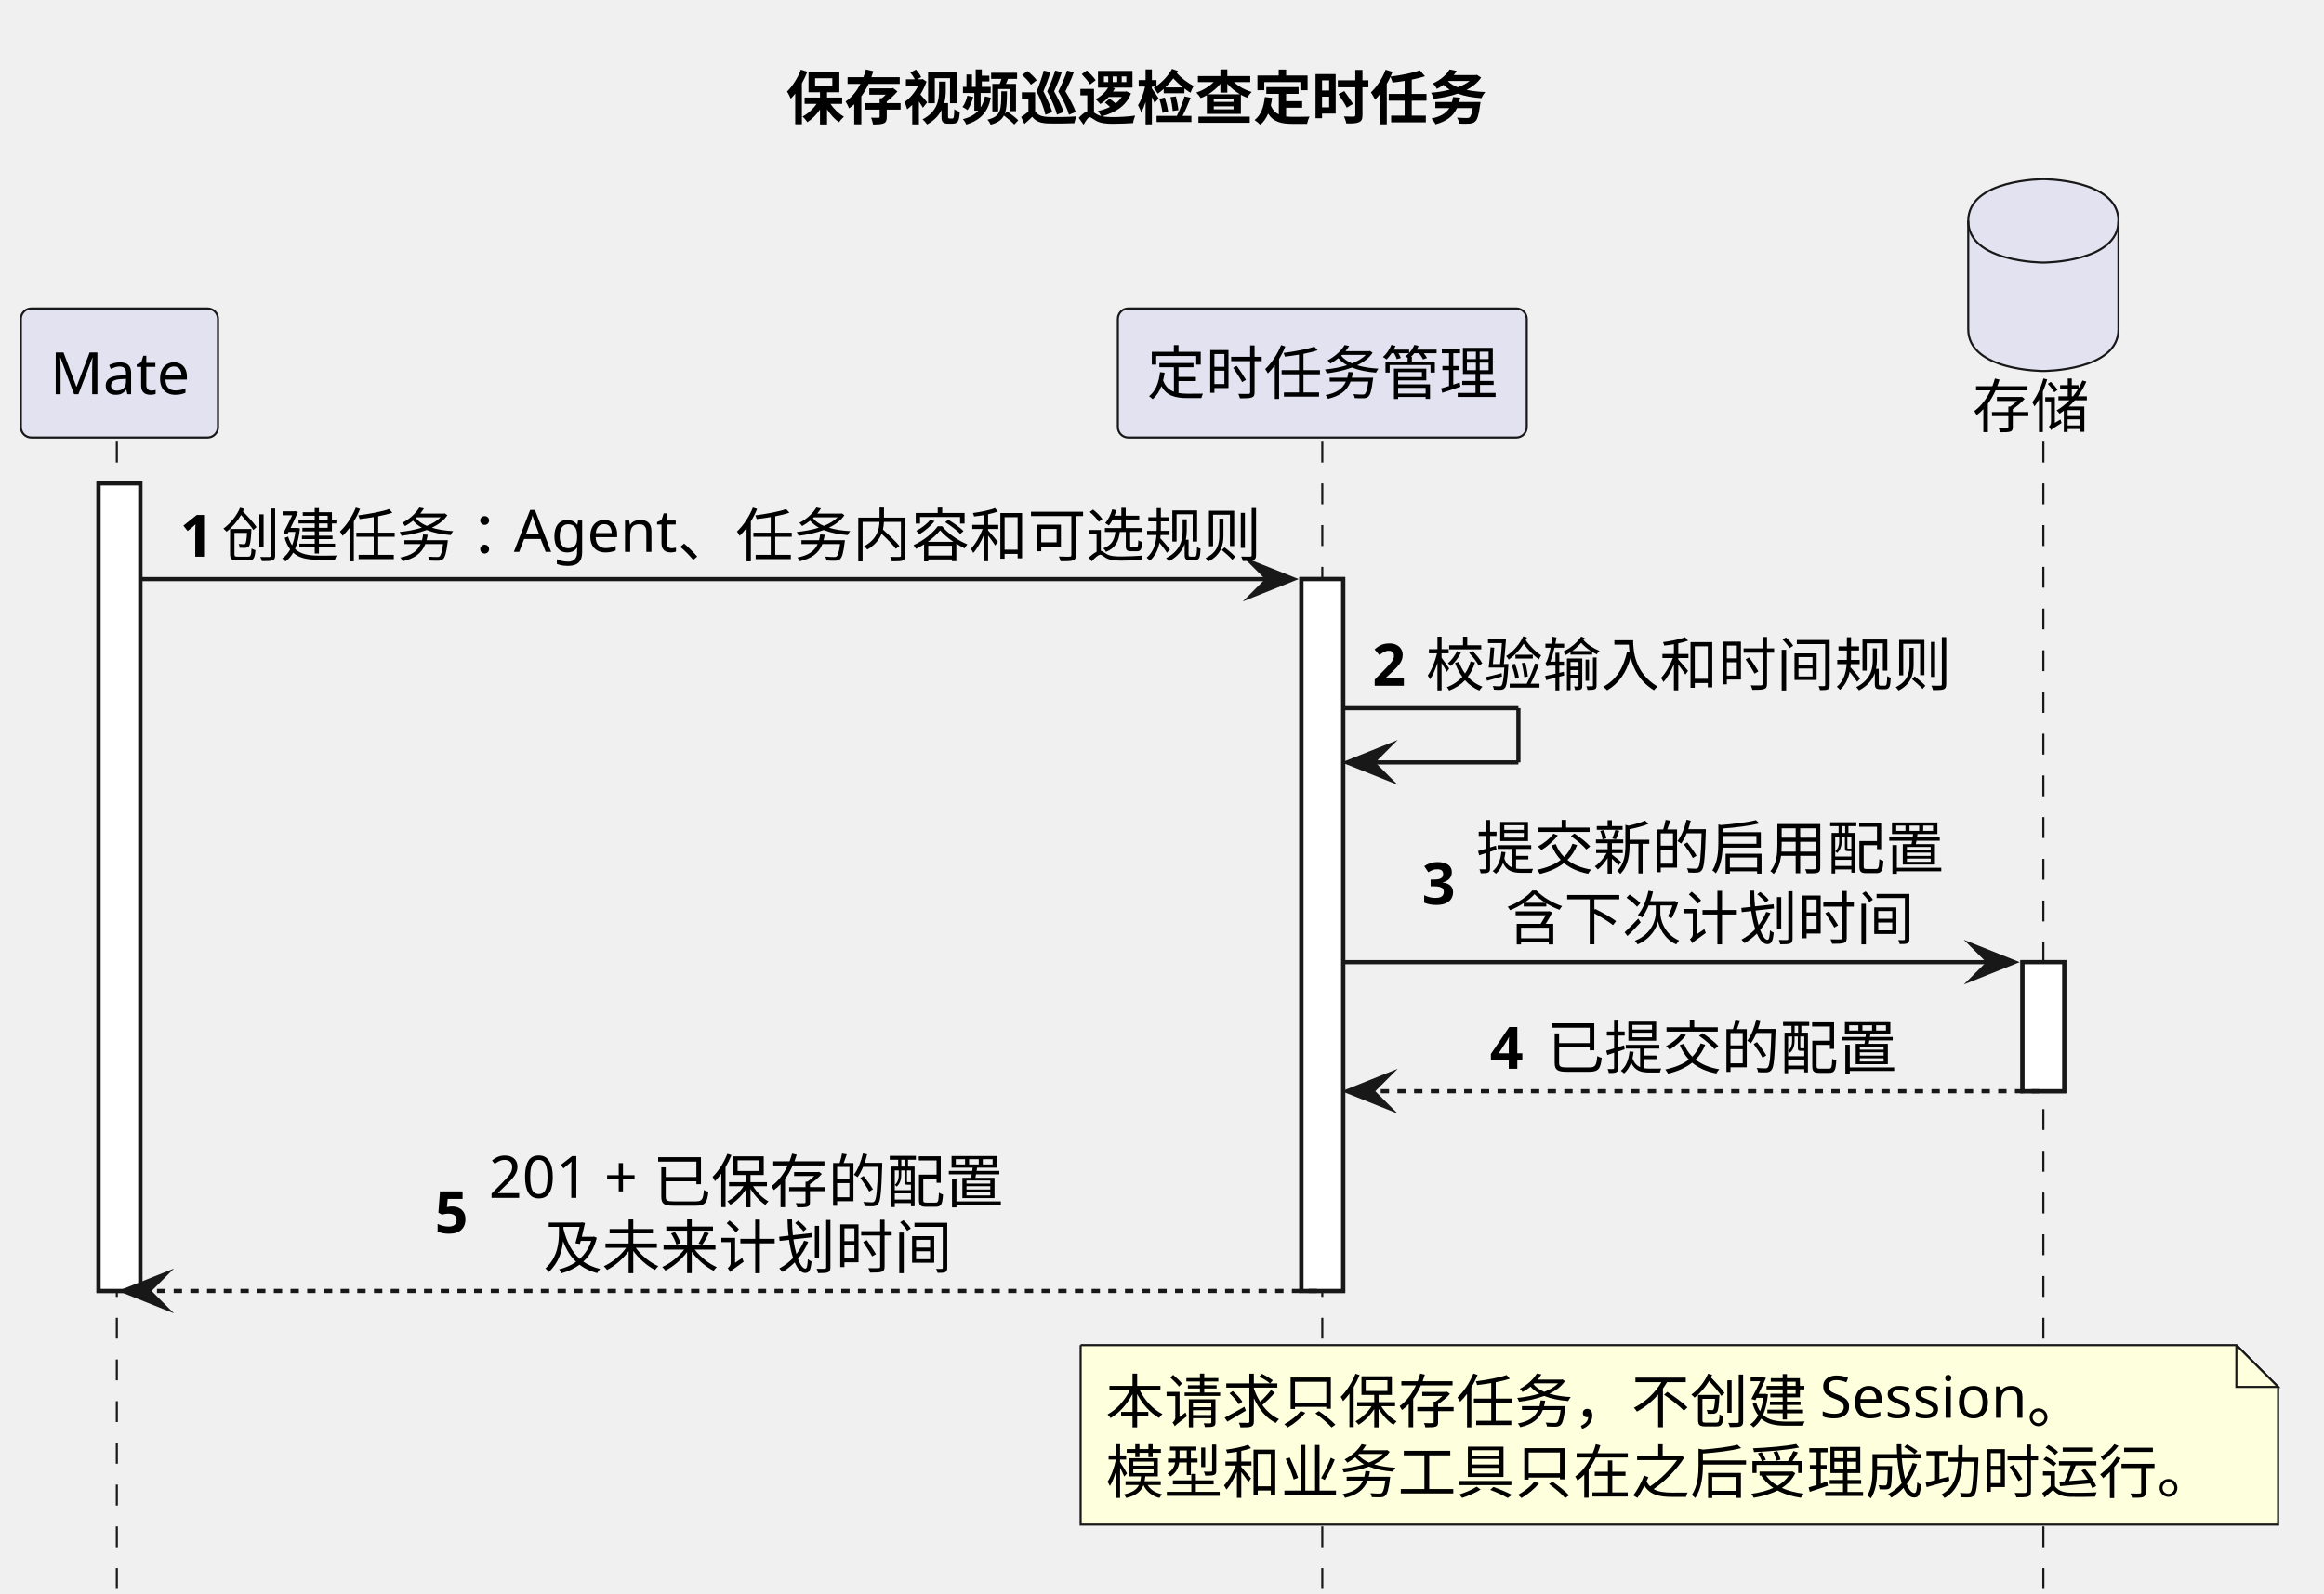
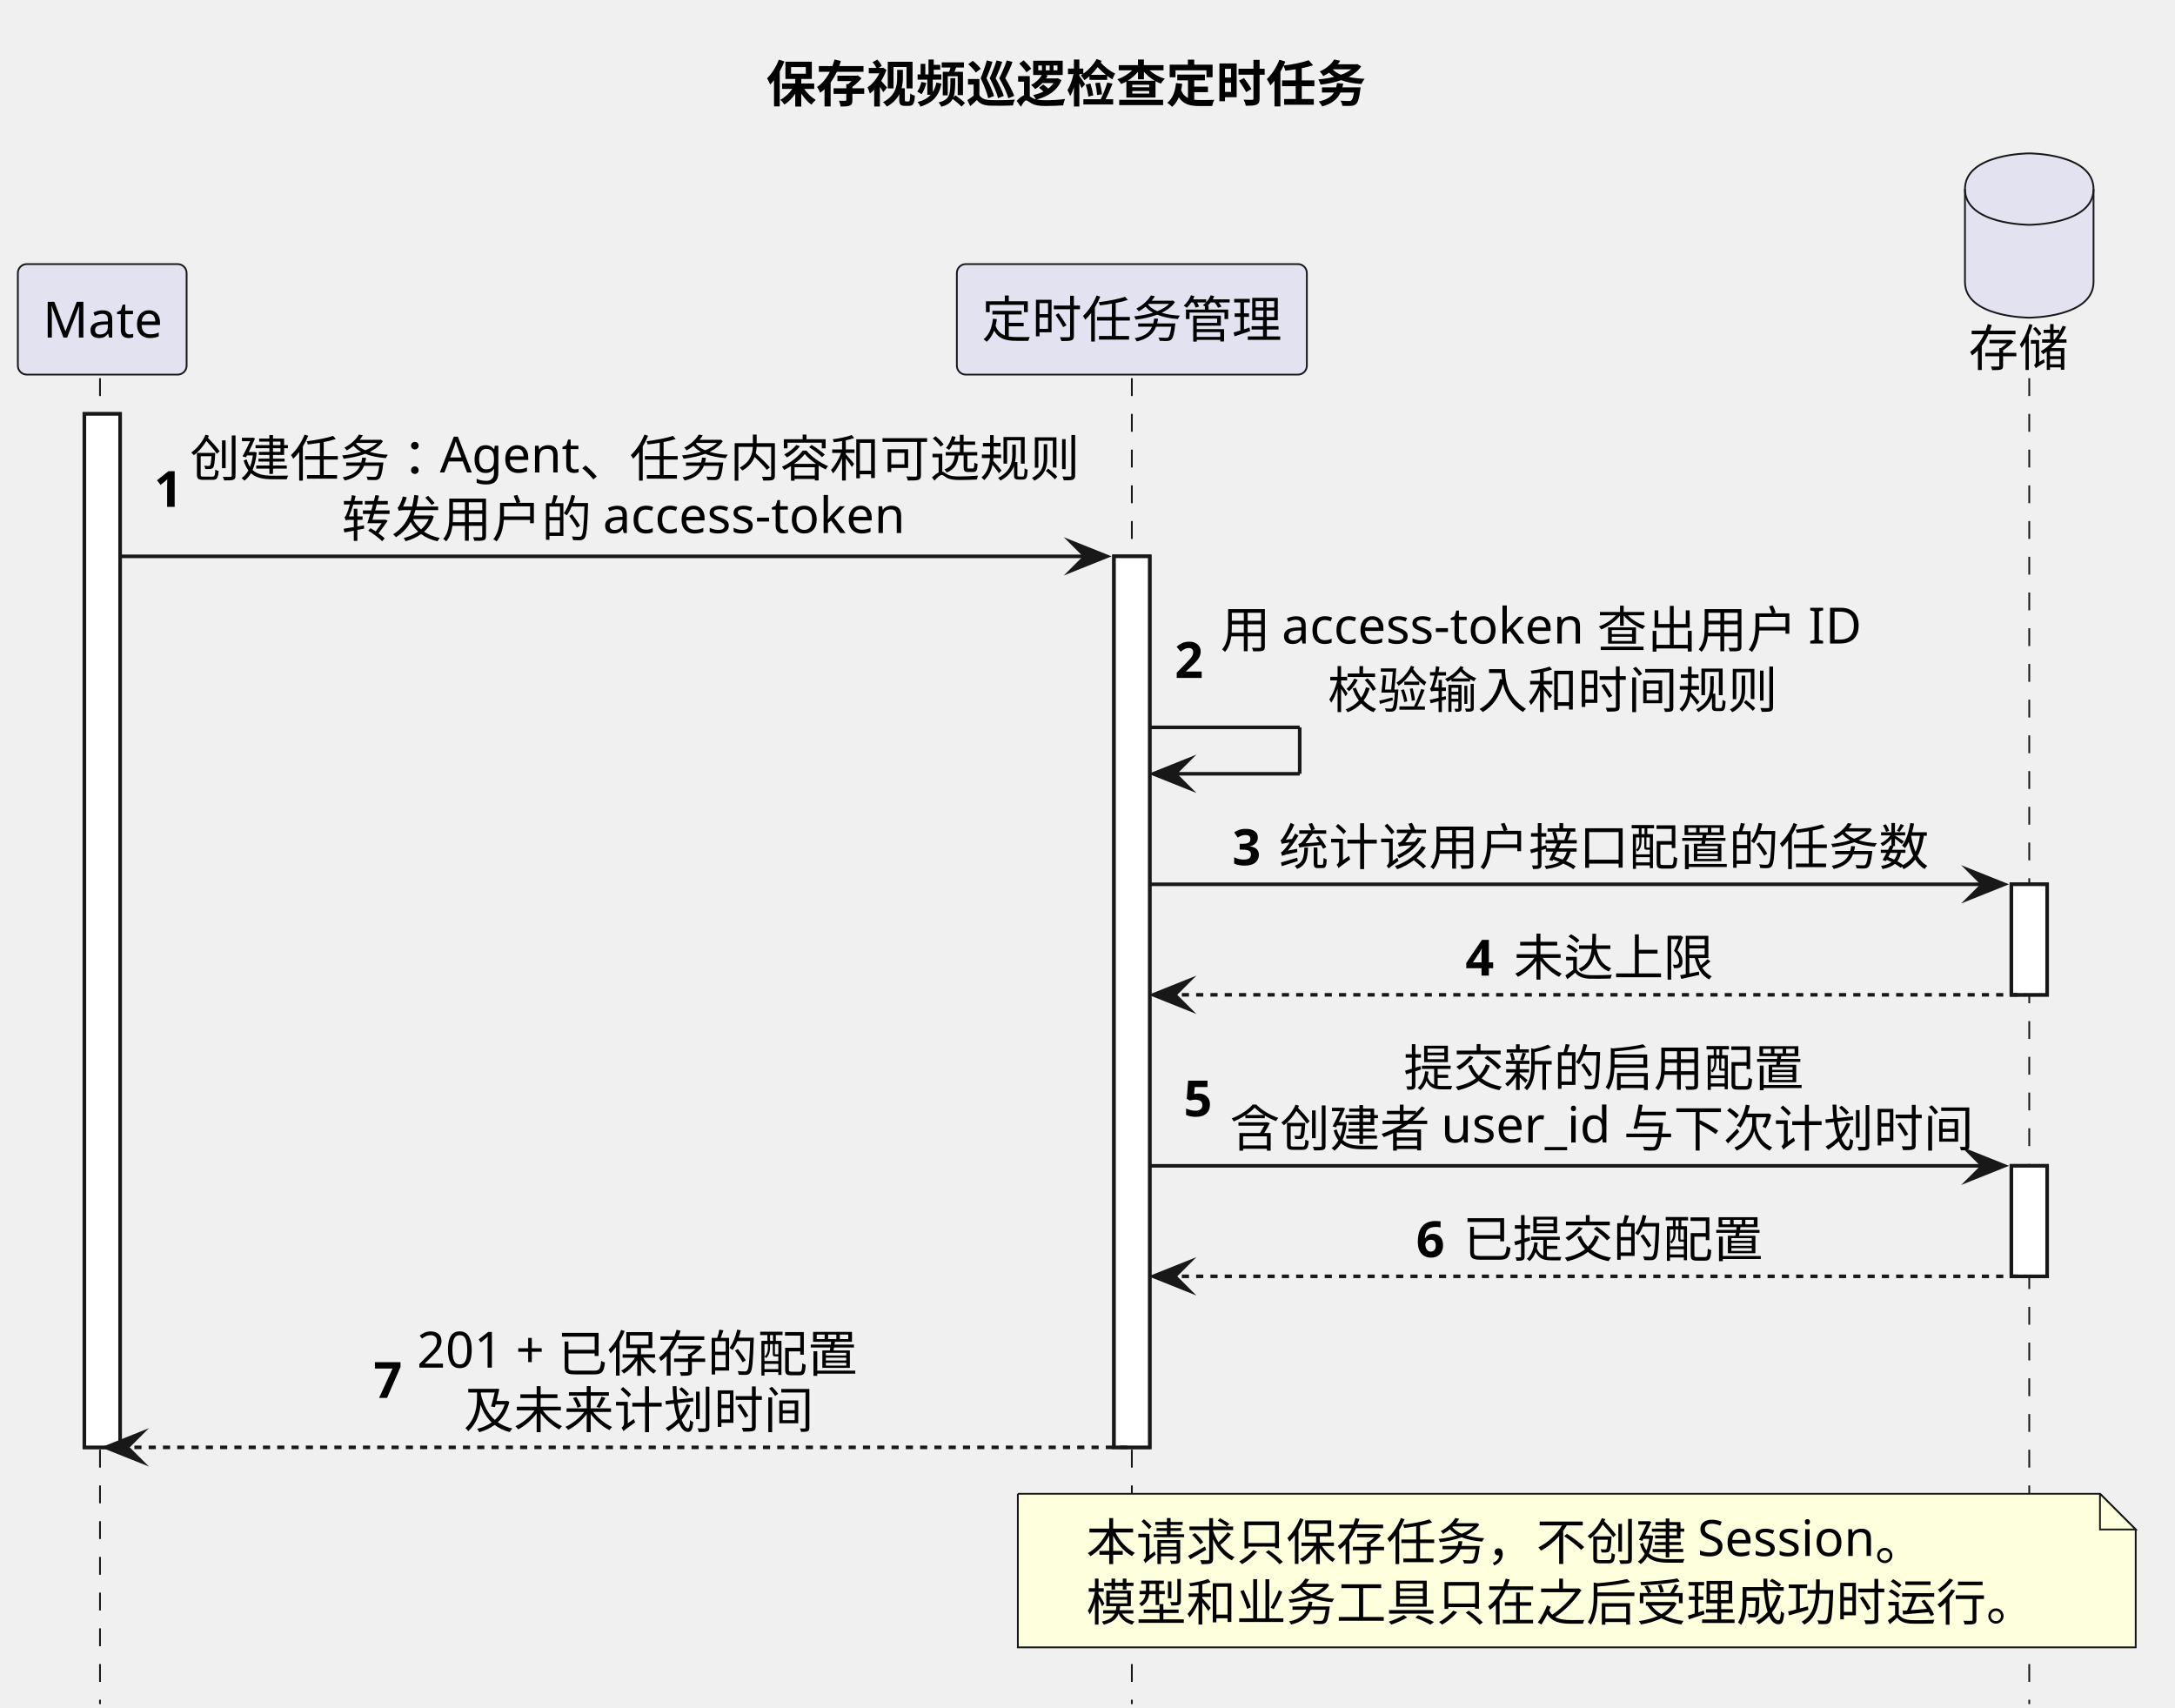
- <svg xmlns="http://www.w3.org/2000/svg" contentStyleType="text/css" data-diagram-type="SEQUENCE" height="382px" preserveAspectRatio="none" style="width:557px;height:382px;background:#FFFFFF;" version="1.1" viewBox="0 0 557 382" width="557px" zoomAndPan="magnify">
+ <svg xmlns="http://www.w3.org/2000/svg" contentStyleType="text/css" data-diagram-type="SEQUENCE" height="478px" preserveAspectRatio="none" style="width:609px;height:478px;background:#FFFFFF;" version="1.1" viewBox="0 0 609 478" width="609px" zoomAndPan="magnify">
  <defs />
  <g>
    <g class="title" data-source-line="222">
-       <text fill="#000000" font-family="sans-serif" font-size="14" font-weight="700" lengthAdjust="spacing" textLength="173.25" x="188.375" y="28.562">保存视频巡逻检查定时任务</text>
+       <text fill="#000000" font-family="sans-serif" font-size="14" font-weight="700" lengthAdjust="spacing" textLength="173.25" x="214.511" y="28.562">保存视频巡逻检查定时任务</text>
    </g>
    <g>
-       <rect fill="#FFFFFF" height="193.576" style="stroke:#181818;stroke-width:1;" width="10" x="23.625" y="115.879" />
+       <rect fill="#FFFFFF" height="289.334" style="stroke:#181818;stroke-width:1;" width="10" x="23.625" y="115.879" />
    </g>
    <g>
-       <rect fill="#FFFFFF" height="170.637" style="stroke:#181818;stroke-width:1;" width="10" x="311.92" y="138.818" />
+       <rect fill="#FFFFFF" height="249.455" style="stroke:#181818;stroke-width:1;" width="10" x="311.92" y="155.758" />
    </g>
    <g>
-       <rect fill="#FFFFFF" height="30.939" style="stroke:#181818;stroke-width:1;" width="10" x="484.738" y="230.637" />
+       <rect fill="#FFFFFF" height="30.939" style="stroke:#181818;stroke-width:1;" width="10" x="563.191" y="247.576" />
+     </g>
+     <g>
+       <rect fill="#FFFFFF" height="30.939" style="stroke:#181818;stroke-width:1;" width="10" x="563.191" y="326.394" />
    </g>
    <g class="participant-lifeline" data-entity-uid="part1" data-qualified-name="Mate" data-source-line="227" id="part1-lifeline">
      <g>
-         <rect fill="#000000" fill-opacity="0" height="275.455" width="8" x="24.625" y="105.879" />
-         <line style="stroke:#181818;stroke-width:0.5;stroke-dasharray:5,5;" x1="28" x2="28" y1="105.879" y2="381.334" />
+         <rect fill="#000000" fill-opacity="0" height="371.213" width="8" x="24.625" y="105.879" />
+         <line style="stroke:#181818;stroke-width:0.5;stroke-dasharray:5,5;" x1="28" x2="28" y1="105.879" y2="477.092" />
      </g>
    </g>
    <g class="participant-lifeline" data-entity-uid="part2" data-qualified-name="Schedule" data-source-line="228" id="part2-lifeline">
      <g>
-         <rect fill="#000000" fill-opacity="0" height="275.455" width="8" x="312.92" y="105.879" />
-         <line style="stroke:#181818;stroke-width:0.5;stroke-dasharray:5,5;" x1="316.92" x2="316.92" y1="105.879" y2="381.334" />
+         <rect fill="#000000" fill-opacity="0" height="371.213" width="8" x="312.92" y="105.879" />
+         <line style="stroke:#181818;stroke-width:0.5;stroke-dasharray:5,5;" x1="316.92" x2="316.92" y1="105.879" y2="477.092" />
      </g>
    </g>
    <g class="participant-lifeline" data-entity-uid="part3" data-qualified-name="Store" data-source-line="229" id="part3-lifeline">
      <g>
-         <rect fill="#000000" fill-opacity="0" height="275.455" width="8" x="485.738" y="105.879" />
-         <line style="stroke:#181818;stroke-width:0.5;stroke-dasharray:5,5;" x1="489.738" x2="489.738" y1="105.879" y2="381.334" />
+         <rect fill="#000000" fill-opacity="0" height="371.213" width="8" x="564.191" y="105.879" />
+         <line style="stroke:#181818;stroke-width:0.5;stroke-dasharray:5,5;" x1="568.191" x2="568.191" y1="105.879" y2="477.092" />
      </g>
    </g>
    <g class="participant participant-head" data-entity-uid="part1" data-qualified-name="Mate" data-source-line="227" id="part1-head">
      <rect fill="#E2E2F0" height="30.939" rx="2.5" ry="2.5" style="stroke:#181818;stroke-width:0.5;" width="47.25" x="5" y="73.939" />
      <text fill="#000000" font-family="sans-serif" font-size="14" lengthAdjust="spacing" textLength="33.25" x="12" y="94.502">Mate</text>
    </g>
    <g class="participant participant-head" data-entity-uid="part2" data-qualified-name="Schedule" data-source-line="228" id="part2-head">
      <rect fill="#E2E2F0" height="30.939" rx="2.5" ry="2.5" style="stroke:#181818;stroke-width:0.5;" width="98" x="267.92" y="73.939" />
      <text fill="#000000" font-family="sans-serif" font-size="14" lengthAdjust="spacing" textLength="84" x="274.92" y="94.502">定时任务管理</text>
    </g>
    <g class="participant participant-head" data-entity-uid="part3" data-qualified-name="Store" data-source-line="229" id="part3-head">
-       <text fill="#000000" font-family="sans-serif" font-size="14" lengthAdjust="spacing" textLength="28" x="472.738" y="102.502">存储</text>
-       <path d="M471.738,52.94 C471.738,42.94 489.738,42.94 489.738,42.94 C489.738,42.94 507.738,42.94 507.738,52.94 L507.738,78.939 C507.738,88.939 489.738,88.939 489.738,88.939 C489.738,88.939 471.738,88.939 471.738,78.939 L471.738,52.94" fill="#E2E2F0" style="stroke:#181818;stroke-width:0.5;" />
-       <path d="M471.738,52.94 C471.738,62.94 489.738,62.94 489.738,62.94 C489.738,62.94 507.738,62.94 507.738,52.94" fill="none" style="stroke:#181818;stroke-width:0.5;" />
+       <text fill="#000000" font-family="sans-serif" font-size="14" lengthAdjust="spacing" textLength="28" x="551.191" y="102.502">存储</text>
+       <path d="M550.191,52.94 C550.191,42.94 568.191,42.94 568.191,42.94 C568.191,42.94 586.191,42.94 586.191,52.94 L586.191,78.939 C586.191,88.939 568.191,88.939 568.191,88.939 C568.191,88.939 550.191,88.939 550.191,78.939 L550.191,52.94" fill="#E2E2F0" style="stroke:#181818;stroke-width:0.5;" />
+       <path d="M550.191,52.94 C550.191,62.94 568.191,62.94 568.191,62.94 C568.191,62.94 586.191,62.94 586.191,52.94" fill="none" style="stroke:#181818;stroke-width:0.5;" />
    </g>
    <g>
-       <rect fill="#FFFFFF" height="193.576" style="stroke:#181818;stroke-width:1;" width="10" x="23.625" y="115.879" />
+       <rect fill="#FFFFFF" height="289.334" style="stroke:#181818;stroke-width:1;" width="10" x="23.625" y="115.879" />
    </g>
    <g>
-       <rect fill="#FFFFFF" height="170.637" style="stroke:#181818;stroke-width:1;" width="10" x="311.92" y="138.818" />
+       <rect fill="#FFFFFF" height="249.455" style="stroke:#181818;stroke-width:1;" width="10" x="311.92" y="155.758" />
    </g>
    <g>
-       <rect fill="#FFFFFF" height="30.939" style="stroke:#181818;stroke-width:1;" width="10" x="484.738" y="230.637" />
+       <rect fill="#FFFFFF" height="30.939" style="stroke:#181818;stroke-width:1;" width="10" x="563.191" y="247.576" />
+     </g>
+     <g>
+       <rect fill="#FFFFFF" height="30.939" style="stroke:#181818;stroke-width:1;" width="10" x="563.191" y="326.394" />
    </g>
    <g class="message" data-entity-1="part1" data-entity-2="part2" data-source-line="232" id="msg1">
-       <polygon fill="#181818" points="299.92,134.818,309.92,138.818,299.92,142.818,303.92,138.818" style="stroke:#181818;stroke-width:1;stroke-linejoin:miter;stroke-miterlimit:10;" />
-       <line style="stroke:#181818;stroke-width:1;" x1="33.625" x2="305.92" y1="138.818" y2="138.818" />
-       <text fill="#000000" font-family="sans-serif" font-size="14" font-weight="700" lengthAdjust="spacing" textLength="6.036" x="43.125" y="133.441">1</text>
+       <polygon fill="#181818" points="299.92,151.758,309.92,155.758,299.92,159.758,303.92,155.758" style="stroke:#181818;stroke-width:1;stroke-linejoin:miter;stroke-miterlimit:10;" />
+       <line style="stroke:#181818;stroke-width:1;" x1="33.625" x2="305.92" y1="155.758" y2="155.758" />
+       <text fill="#000000" font-family="sans-serif" font-size="14" font-weight="700" lengthAdjust="spacing" textLength="6.036" x="43.125" y="141.911">1</text>
      <text fill="#000000" font-family="sans-serif" font-size="14" lengthAdjust="spacing" textLength="249.259" x="53.161" y="133.441">创建任务：Agent、任务内容和可选规则</text>
+       <text fill="#000000" font-family="sans-serif" font-size="14" lengthAdjust="spacing" textLength="164.268" x="95.657" y="150.381">转发用户的 access-token</text>
    </g>
    <g class="message" data-entity-1="part2" data-entity-2="part2" data-source-line="233" id="msg2">
-       <line style="stroke:#181818;stroke-width:1;" x1="321.92" x2="363.92" y1="169.758" y2="169.758" />
-       <line style="stroke:#181818;stroke-width:1;" x1="363.92" x2="363.92" y1="169.758" y2="182.758" />
-       <line style="stroke:#181818;stroke-width:1;" x1="322.92" x2="363.92" y1="182.758" y2="182.758" />
-       <polygon fill="#181818" points="332.92,178.758,322.92,182.758,332.92,186.758,328.92,182.758" style="stroke:#181818;stroke-width:1;stroke-linejoin:miter;stroke-miterlimit:10;" />
-       <text fill="#000000" font-family="sans-serif" font-size="14" font-weight="700" lengthAdjust="spacing" textLength="8.818" x="328.92" y="164.381">2</text>
-       <text fill="#000000" font-family="sans-serif" font-size="14" lengthAdjust="spacing" textLength="126" x="341.738" y="164.381">校验输入和时间规则</text>
+       <line style="stroke:#181818;stroke-width:1;" x1="321.92" x2="363.92" y1="203.637" y2="203.637" />
+       <line style="stroke:#181818;stroke-width:1;" x1="363.92" x2="363.92" y1="203.637" y2="216.637" />
+       <line style="stroke:#181818;stroke-width:1;" x1="322.92" x2="363.92" y1="216.637" y2="216.637" />
+       <polygon fill="#181818" points="332.92,212.637,322.92,216.637,332.92,220.637,328.92,216.637" style="stroke:#181818;stroke-width:1;stroke-linejoin:miter;stroke-miterlimit:10;" />
+       <text fill="#000000" font-family="sans-serif" font-size="14" font-weight="700" lengthAdjust="spacing" textLength="8.818" x="328.92" y="189.79">2</text>
+       <text fill="#000000" font-family="sans-serif" font-size="14" lengthAdjust="spacing" textLength="186.006" x="341.738" y="181.32">用 access-token 查出用户 ID</text>
+       <text fill="#000000" font-family="sans-serif" font-size="14" lengthAdjust="spacing" textLength="126" x="371.741" y="198.26">校验输入和时间规则</text>
    </g>
    <g class="message" data-entity-1="part2" data-entity-2="part3" data-source-line="234" id="msg3">
-       <polygon fill="#181818" points="472.738,226.637,482.738,230.637,472.738,234.637,476.738,230.637" style="stroke:#181818;stroke-width:1;stroke-linejoin:miter;stroke-miterlimit:10;" />
-       <line style="stroke:#181818;stroke-width:1;" x1="321.92" x2="478.738" y1="230.637" y2="230.637" />
-       <text fill="#000000" font-family="sans-serif" font-size="14" font-weight="700" lengthAdjust="spacing" textLength="9.037" x="340.81" y="216.79">3</text>
-       <text fill="#000000" font-family="sans-serif" font-size="14" lengthAdjust="spacing" textLength="112" x="353.848" y="208.32">提交新的启用配置</text>
-       <text fill="#000000" font-family="sans-serif" font-size="14" lengthAdjust="spacing" textLength="98" x="360.848" y="225.26">含下次计划时间</text>
+       <polygon fill="#181818" points="551.191,243.576,561.191,247.576,551.191,251.576,555.191,247.576" style="stroke:#181818;stroke-width:1;stroke-linejoin:miter;stroke-miterlimit:10;" />
+       <line style="stroke:#181818;stroke-width:1;" x1="321.92" x2="557.191" y1="247.576" y2="247.576" />
+       <text fill="#000000" font-family="sans-serif" font-size="14" font-weight="700" lengthAdjust="spacing" textLength="9.037" x="345.037" y="242.199">3</text>
+       <text fill="#000000" font-family="sans-serif" font-size="14" lengthAdjust="spacing" textLength="182" x="358.074" y="242.199">统计该用户接口配置的任务数</text>
    </g>
    <g class="message" data-entity-1="part3" data-entity-2="part2" data-source-line="235" id="msg4">
-       <polygon fill="#181818" points="332.92,257.576,322.92,261.576,332.92,265.576,328.92,261.576" style="stroke:#181818;stroke-width:1;stroke-linejoin:miter;stroke-miterlimit:10;" />
-       <line style="stroke:#181818;stroke-width:1;stroke-dasharray:2,2;" x1="326.92" x2="488.738" y1="261.576" y2="261.576" />
-       <text fill="#000000" font-family="sans-serif" font-size="14" font-weight="700" lengthAdjust="spacing" textLength="9.468" x="357.095" y="256.199">4</text>
-       <text fill="#000000" font-family="sans-serif" font-size="14" lengthAdjust="spacing" textLength="84" x="370.563" y="256.199">已提交的配置</text>
+       <polygon fill="#181818" points="332.92,274.516,322.92,278.516,332.92,282.516,328.92,278.516" style="stroke:#181818;stroke-width:1;stroke-linejoin:miter;stroke-miterlimit:10;" />
+       <line style="stroke:#181818;stroke-width:1;stroke-dasharray:2,2;" x1="326.92" x2="567.191" y1="278.516" y2="278.516" />
+       <text fill="#000000" font-family="sans-serif" font-size="14" font-weight="700" lengthAdjust="spacing" textLength="9.468" x="410.322" y="273.139">4</text>
+       <text fill="#000000" font-family="sans-serif" font-size="14" lengthAdjust="spacing" textLength="56" x="423.79" y="273.139">未达上限</text>
    </g>
-     <g class="message" data-entity-1="part2" data-entity-2="part1" data-source-line="236" id="msg5">
-       <polygon fill="#181818" points="39.625,305.455,29.625,309.455,39.625,313.455,35.625,309.455" style="stroke:#181818;stroke-width:1;stroke-linejoin:miter;stroke-miterlimit:10;" />
-       <line style="stroke:#181818;stroke-width:1;stroke-dasharray:2,2;" x1="33.625" x2="315.92" y1="309.455" y2="309.455" />
-       <text fill="#000000" font-family="sans-serif" font-size="14" font-weight="700" lengthAdjust="spacing" textLength="8.948" x="104.197" y="295.608">5</text>
-       <text fill="#000000" font-family="sans-serif" font-size="14" lengthAdjust="spacing" textLength="124.202" x="117.145" y="287.139">201 + 已保存的配置</text>
-       <text fill="#000000" font-family="sans-serif" font-size="14" lengthAdjust="spacing" textLength="98" x="130.247" y="304.078">及未来计划时间</text>
+     <g class="message" data-entity-1="part2" data-entity-2="part3" data-source-line="236" id="msg5">
+       <polygon fill="#181818" points="551.191,322.394,561.191,326.394,551.191,330.394,555.191,326.394" style="stroke:#181818;stroke-width:1;stroke-linejoin:miter;stroke-miterlimit:10;" />
+       <line style="stroke:#181818;stroke-width:1;" x1="321.92" x2="557.191" y1="326.394" y2="326.394" />
+       <text fill="#000000" font-family="sans-serif" font-size="14" font-weight="700" lengthAdjust="spacing" textLength="8.948" x="331.42" y="312.548">5</text>
+       <text fill="#000000" font-family="sans-serif" font-size="14" lengthAdjust="spacing" textLength="112" x="393.03" y="304.078">提交新的启用配置</text>
+       <text fill="#000000" font-family="sans-serif" font-size="14" lengthAdjust="spacing" textLength="209.323" x="344.368" y="321.018">含创建者 user_id 与下次计划时间</text>
    </g>
-     <path d="M259,322.455 L259,365.455 L546,365.455 L546,332.455 L536,322.455 L259,322.455" fill="#FEFFDD" style="stroke:#181818;stroke-width:0.5;" />
-     <path d="M536,322.455 L536,332.455 L546,332.455 L536,322.455" fill="#FEFFDD" style="stroke:#181818;stroke-width:0.5;" />
-     <text fill="#000000" font-family="sans-serif" font-size="14" lengthAdjust="spacing" textLength="237.918" x="265" y="341.018">本请求只保存任务，不创建 Session。</text>
-     <text fill="#000000" font-family="sans-serif" font-size="14" lengthAdjust="spacing" textLength="266" x="265" y="357.957">模型和业务工具只在之后受理成功时运行。</text>
+     <g class="message" data-entity-1="part3" data-entity-2="part2" data-source-line="237" id="msg6">
+       <polygon fill="#181818" points="332.92,353.334,322.92,357.334,332.92,361.334,328.92,357.334" style="stroke:#181818;stroke-width:1;stroke-linejoin:miter;stroke-miterlimit:10;" />
+       <line style="stroke:#181818;stroke-width:1;stroke-dasharray:2,2;" x1="326.92" x2="567.191" y1="357.334" y2="357.334" />
+       <text fill="#000000" font-family="sans-serif" font-size="14" font-weight="700" lengthAdjust="spacing" textLength="9.092" x="396.51" y="351.957">6</text>
+       <text fill="#000000" font-family="sans-serif" font-size="14" lengthAdjust="spacing" textLength="84" x="409.602" y="351.957">已提交的配置</text>
+     </g>
+     <g class="message" data-entity-1="part2" data-entity-2="part1" data-source-line="238" id="msg7">
+       <polygon fill="#181818" points="39.625,401.213,29.625,405.213,39.625,409.213,35.625,405.213" style="stroke:#181818;stroke-width:1;stroke-linejoin:miter;stroke-miterlimit:10;" />
+       <line style="stroke:#181818;stroke-width:1;stroke-dasharray:2,2;" x1="33.625" x2="315.92" y1="405.213" y2="405.213" />
+       <text fill="#000000" font-family="sans-serif" font-size="14" font-weight="700" lengthAdjust="spacing" textLength="8.142" x="104.601" y="391.366">7</text>
+       <text fill="#000000" font-family="sans-serif" font-size="14" lengthAdjust="spacing" textLength="124.202" x="116.742" y="382.897">201 + 已保存的配置</text>
+       <text fill="#000000" font-family="sans-serif" font-size="14" lengthAdjust="spacing" textLength="98" x="129.843" y="399.836">及未来计划时间</text>
+     </g>
+     <path d="M285,418.213 L285,461.213 L598,461.213 L598,428.213 L588,418.213 L285,418.213" fill="#FEFFDD" style="stroke:#181818;stroke-width:0.5;" />
+     <path d="M588,418.213 L588,428.213 L598,428.213 L588,418.213" fill="#FEFFDD" style="stroke:#181818;stroke-width:0.5;" />
+     <text fill="#000000" font-family="sans-serif" font-size="14" lengthAdjust="spacing" textLength="237.918" x="304.136" y="436.775">本请求只保存任务，不创建 Session。</text>
+     <text fill="#000000" font-family="sans-serif" font-size="14" lengthAdjust="spacing" textLength="266" x="304.136" y="453.715">模型和业务工具只在之后受理成功时运行。</text>
  </g>
</svg>
